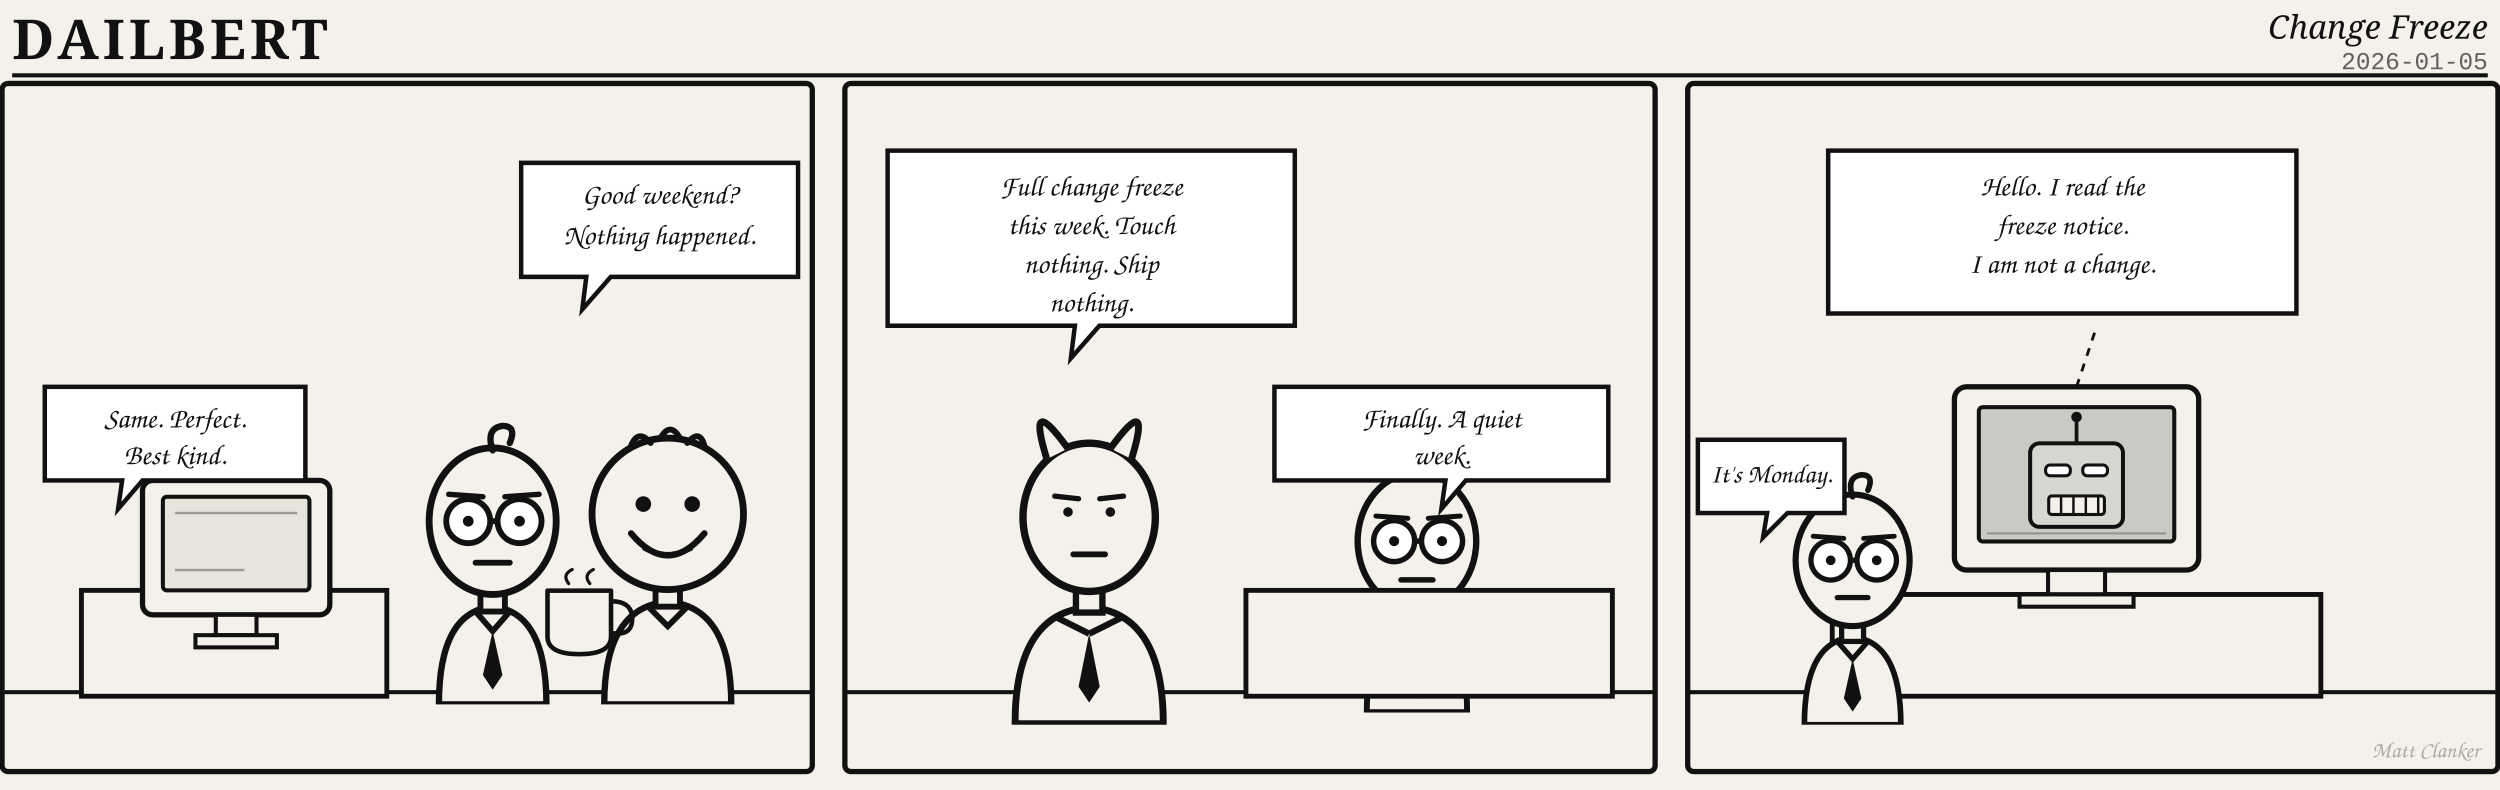
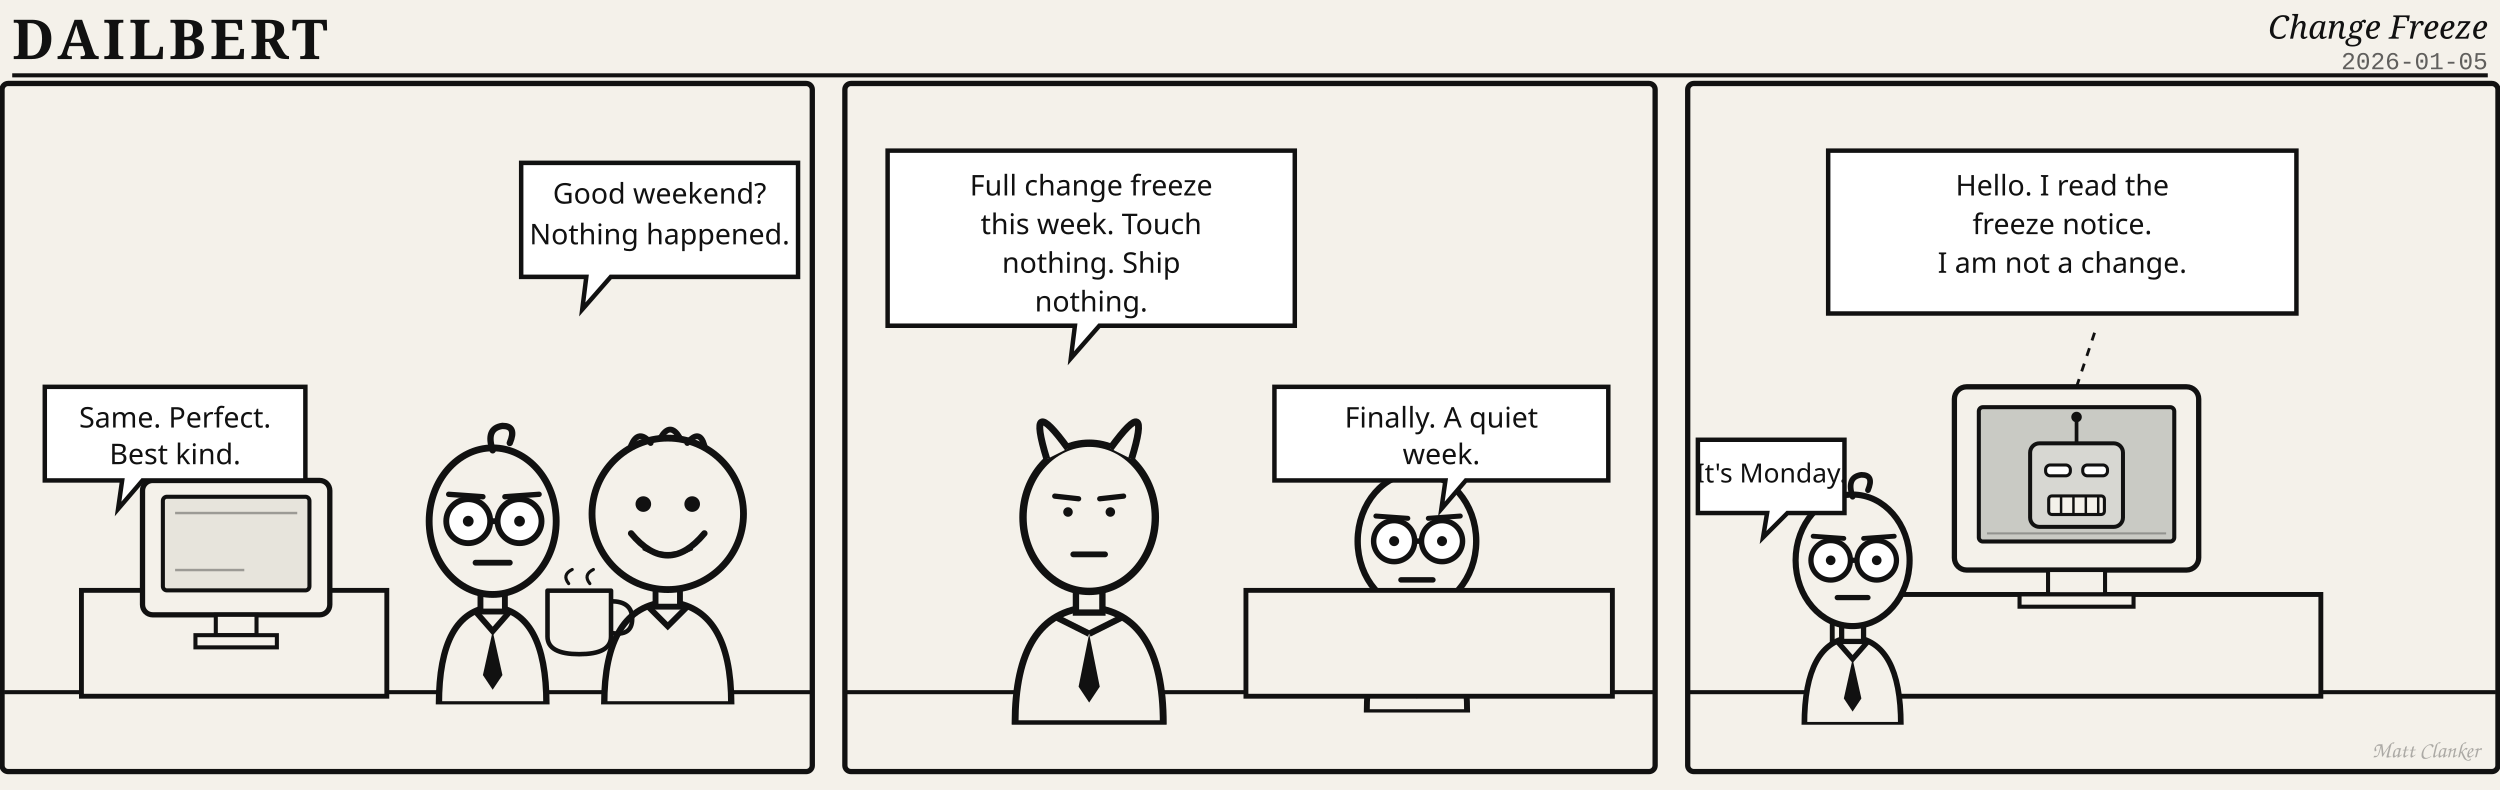
<svg xmlns="http://www.w3.org/2000/svg" viewBox="0 0 1228 388" width="1228" height="388" font-family="Georgia,serif">
  <rect width="1228" height="388" fill="#f4f1ea" />
  <text x="6" y="29" font-family="Georgia,serif" font-weight="bold" font-size="27" letter-spacing="2" fill="#111">DAILBERT</text>
  <text x="1222" y="19" text-anchor="end" font-family="Georgia,serif" font-style="italic" font-size="16" fill="#111">Change Freeze</text>
  <text x="1222" y="34" text-anchor="end" font-family="'Courier New',monospace" font-size="12" fill="#111" opacity="0.65">2026-01-05</text>
  <line x1="6" y1="37" x2="1222" y2="37" stroke="#111" stroke-width="2" />
  <g transform="translate(0,40)">
    <defs>
      <symbol id="dailbert" viewBox="0 0 100 130">
        <path d="M28 130 Q28 92 50 90 Q72 92 72 130 Z" fill="#f4f1ea" stroke="#111" stroke-width="2.6" stroke-linejoin="round" />
        <path d="M43 92 L50 100 L57 92" fill="none" stroke="#111" stroke-width="2.4" />
        <path d="M50 100 L46 118 L50 124 L54 118 Z" fill="#111" />
        <rect x="45" y="82" width="10" height="10" fill="#f4f1ea" stroke="#111" stroke-width="2.4" />
        <ellipse cx="50" cy="55" rx="26" ry="30" fill="#f4f1ea" stroke="#111" stroke-width="2.8" />
        <path d="M50 26 Q47 17 54 16 Q60 16 57 23" fill="none" stroke="#111" stroke-width="2.6" stroke-linecap="round" />
        <circle cx="40" cy="55" r="9" fill="#fff" stroke="#111" stroke-width="2.4" />
        <circle cx="61" cy="55" r="9" fill="#fff" stroke="#111" stroke-width="2.4" />
        <line x1="49" y1="55" x2="52" y2="55" stroke="#111" stroke-width="2.4" />
        <circle cx="40" cy="55" r="2.2" fill="#111" />
        <circle cx="61" cy="55" r="2.2" fill="#111" />
        <line x1="32" y1="44" x2="46" y2="45" stroke="#111" stroke-width="2.2" stroke-linecap="round" />
        <line x1="55" y1="45" x2="69" y2="44" stroke="#111" stroke-width="2.2" stroke-linecap="round" />
        <line x1="43" y1="72" x2="57" y2="72" stroke="#111" stroke-width="2.4" stroke-linecap="round" />
      </symbol>
      <symbol id="doug" viewBox="0 0 100 130">
        <path d="M24 130 Q24 90 50 88 Q76 90 76 130 Z" fill="#f4f1ea" stroke="#111" stroke-width="2.6" stroke-linejoin="round" />
        <path d="M42 90 L50 98 L58 90" fill="none" stroke="#111" stroke-width="2.4" />
        <rect x="45" y="80" width="10" height="10" fill="#f4f1ea" stroke="#111" stroke-width="2.4" />
        <circle cx="50" cy="52" r="31" fill="#f4f1ea" stroke="#111" stroke-width="2.8" />
        <path d="M35 24 Q38 17 43 23" fill="none" stroke="#111" stroke-width="2.4" stroke-linecap="round" />
        <path d="M47 21 Q51 14 55 21" fill="none" stroke="#111" stroke-width="2.4" stroke-linecap="round" />
        <path d="M58 23 Q63 17 65 24" fill="none" stroke="#111" stroke-width="2.4" stroke-linecap="round" />
        <circle cx="40" cy="48" r="3.2" fill="#111" />
        <circle cx="60" cy="48" r="3.2" fill="#111" />
        <path d="M35 60 Q50 78 65 60" fill="none" stroke="#111" stroke-width="2.6" stroke-linecap="round" />
        <path d="M40 66 Q50 71 60 66" fill="none" stroke="#111" stroke-width="1.8" />
      </symbol>
      <symbol id="dougmug" viewBox="0 0 60 60">
        <path d="M8 14 H44 V40 Q44 50 26 50 Q8 50 8 40 Z" fill="#f4f1ea" stroke="#111" stroke-width="2.6" stroke-linejoin="round" />
        <path d="M44 20 Q56 20 56 30 Q56 40 44 38" fill="none" stroke="#111" stroke-width="2.6" />
        <path d="M20 10 Q16 5 22 2" fill="none" stroke="#111" stroke-width="1.8" stroke-linecap="round" />
        <path d="M32 10 Q28 5 34 2" fill="none" stroke="#111" stroke-width="1.8" stroke-linecap="round" />
      </symbol>
      <symbol id="boss" viewBox="0 0 100 130">
        <path d="M22 130 Q22 88 50 86 Q78 88 78 130 Z" fill="#f4f1ea" stroke="#111" stroke-width="2.6" stroke-linejoin="round" />
        <path d="M50 96 L38 90 M50 96 L62 90" fill="none" stroke="#111" stroke-width="2.4" />
        <path d="M50 96 L46 116 L50 122 L54 116 Z" fill="#111" />
        <rect x="45" y="78" width="10" height="10" fill="#f4f1ea" stroke="#111" stroke-width="2.4" />
        <ellipse cx="50" cy="52" rx="25" ry="28" fill="#f4f1ea" stroke="#111" stroke-width="2.8" />
        <path d="M34 30 Q26 4 42 26" fill="#f4f1ea" stroke="#111" stroke-width="2.6" stroke-linejoin="round" />
        <path d="M66 30 Q74 4 58 26" fill="#f4f1ea" stroke="#111" stroke-width="2.6" stroke-linejoin="round" />
        <circle cx="42" cy="50" r="1.8" fill="#111" />
        <circle cx="58" cy="50" r="1.8" fill="#111" />
        <line x1="37" y1="44" x2="46" y2="45" stroke="#111" stroke-width="2" stroke-linecap="round" />
        <line x1="54" y1="45" x2="63" y2="44" stroke="#111" stroke-width="2" stroke-linecap="round" />
        <line x1="44" y1="66" x2="56" y2="66" stroke="#111" stroke-width="2.2" stroke-linecap="round" />
      </symbol>
      <symbol id="clanker" viewBox="0 0 100 100">
        <rect x="20" y="26" width="60" height="54" rx="6" fill="#d7d7d2" stroke="#111" stroke-width="2.6" />
        <line x1="50" y1="26" x2="50" y2="12" stroke="#111" stroke-width="2.4" />
        <circle cx="50" cy="9" r="3.4" fill="#111" />
        <rect x="30" y="40" width="16" height="7" rx="3" fill="#fff" stroke="#111" stroke-width="2" />
        <rect x="54" y="40" width="16" height="7" rx="3" fill="#fff" stroke="#111" stroke-width="2" />
        <rect x="32" y="60" width="36" height="12" rx="2" fill="#f4f1ea" stroke="#111" stroke-width="2" />
        <line x1="40" y1="60" x2="40" y2="72" stroke="#111" stroke-width="1.6" />
        <line x1="48" y1="60" x2="48" y2="72" stroke="#111" stroke-width="1.6" />
        <line x1="56" y1="60" x2="56" y2="72" stroke="#111" stroke-width="1.6" />
        <line x1="64" y1="60" x2="64" y2="72" stroke="#111" stroke-width="1.6" />
      </symbol>
    </defs>
    <g>
      <rect x="1" y="1" width="398" height="338" rx="3" fill="#f4f1ea" stroke="#111" stroke-width="2.6" />
      <clipPath id="clip1">
        <rect x="2" y="2" width="396" height="336" rx="3" />
      </clipPath>
      <g clip-path="url(#clip1)">
        <line x1="2" y1="300" x2="398" y2="300" stroke="#111" stroke-width="2" />
        <rect x="40" y="250" width="150" height="52" fill="#f4f1ea" stroke="#111" stroke-width="2.4" />
        <rect x="70" y="196" width="92" height="66" rx="5" fill="#f4f1ea" stroke="#111" stroke-width="2.6" />
        <rect x="80" y="204" width="72" height="46" rx="2" fill="#e7e4dc" stroke="#111" stroke-width="2" />
        <rect x="106" y="262" width="20" height="10" fill="#f4f1ea" stroke="#111" stroke-width="2" />
        <rect x="96" y="272" width="40" height="6" fill="#f4f1ea" stroke="#111" stroke-width="2" />
        <line x1="86" y1="212" x2="146" y2="212" stroke="#111" stroke-width="1.2" opacity="0.35" />
        <line x1="86" y1="240" x2="120" y2="240" stroke="#111" stroke-width="1.2" opacity="0.35" />
        <use href="#dailbert" x="182" y="150" width="120" height="156" />
        <use href="#doug" x="268" y="150" width="120" height="156" />
        <use href="#dougmug" x="262" y="238" width="52" height="52" />
        <path d="M256 40 H392 V96 H300 L286 112 L288 96 H256 Z" fill="#fff" stroke="#111" stroke-width="2.2" />
-         <text x="324" y="60" text-anchor="middle" font-family="'Comic Sans MS','Segoe Print',cursive" font-size="14" fill="#111">Good weekend?</text>
-         <text x="324" y="80" text-anchor="middle" font-family="'Comic Sans MS','Segoe Print',cursive" font-size="14" fill="#111">Nothing happened.</text>
+         <text x="324" y="60" text-anchor="middle" font-family="'Comic Sans MS','Chalkboard SE','Comic Neue',sans-serif" font-size="14" fill="#111">Good weekend?</text>
+         <text x="324" y="80" text-anchor="middle" font-family="'Comic Sans MS','Chalkboard SE','Comic Neue',sans-serif" font-size="14" fill="#111">Nothing happened.</text>
        <path d="M22 150 H150 V196 H70 L58 210 L60 196 H22 Z" fill="#fff" stroke="#111" stroke-width="2.2" />
-         <text x="86" y="170" text-anchor="middle" font-family="'Comic Sans MS','Segoe Print',cursive" font-size="14" fill="#111">Same. Perfect.</text>
-         <text x="86" y="188" text-anchor="middle" font-family="'Comic Sans MS','Segoe Print',cursive" font-size="14" fill="#111">Best kind.</text>
+         <text x="86" y="170" text-anchor="middle" font-family="'Comic Sans MS','Chalkboard SE','Comic Neue',sans-serif" font-size="14" fill="#111">Same. Perfect.</text>
+         <text x="86" y="188" text-anchor="middle" font-family="'Comic Sans MS','Chalkboard SE','Comic Neue',sans-serif" font-size="14" fill="#111">Best kind.</text>
      </g>
    </g>
    <g>
      <rect x="415" y="1" width="398" height="338" rx="3" fill="#f4f1ea" stroke="#111" stroke-width="2.6" />
      <clipPath id="clip2">
        <rect x="416" y="2" width="396" height="336" rx="3" />
      </clipPath>
      <g clip-path="url(#clip2)">
        <line x1="416" y1="300" x2="812" y2="300" stroke="#111" stroke-width="2" />
        <use href="#boss" x="470" y="146" width="130" height="170" />
        <use href="#dailbert" x="640" y="164" width="112" height="146" />
        <rect x="612" y="250" width="180" height="52" fill="#f4f1ea" stroke="#111" stroke-width="2.4" />
        <path d="M436 34 H636 V120 H540 L526 136 L528 120 H436 Z" fill="#fff" stroke="#111" stroke-width="2.2" />
-         <text x="536" y="56" text-anchor="middle" font-family="'Comic Sans MS','Segoe Print',cursive" font-size="14" fill="#111">Full change freeze</text>
-         <text x="536" y="75" text-anchor="middle" font-family="'Comic Sans MS','Segoe Print',cursive" font-size="14" fill="#111">this week. Touch</text>
-         <text x="536" y="94" text-anchor="middle" font-family="'Comic Sans MS','Segoe Print',cursive" font-size="14" fill="#111">nothing. Ship</text>
-         <text x="536" y="113" text-anchor="middle" font-family="'Comic Sans MS','Segoe Print',cursive" font-size="14" fill="#111">nothing.</text>
+         <text x="536" y="56" text-anchor="middle" font-family="'Comic Sans MS','Chalkboard SE','Comic Neue',sans-serif" font-size="14" fill="#111">Full change freeze</text>
+         <text x="536" y="75" text-anchor="middle" font-family="'Comic Sans MS','Chalkboard SE','Comic Neue',sans-serif" font-size="14" fill="#111">this week. Touch</text>
+         <text x="536" y="94" text-anchor="middle" font-family="'Comic Sans MS','Chalkboard SE','Comic Neue',sans-serif" font-size="14" fill="#111">nothing. Ship</text>
+         <text x="536" y="113" text-anchor="middle" font-family="'Comic Sans MS','Chalkboard SE','Comic Neue',sans-serif" font-size="14" fill="#111">nothing.</text>
        <path d="M626 150 H790 V196 H720 L708 210 L710 196 H626 Z" fill="#fff" stroke="#111" stroke-width="2.2" />
-         <text x="708" y="170" text-anchor="middle" font-family="'Comic Sans MS','Segoe Print',cursive" font-size="14" fill="#111">Finally. A quiet</text>
-         <text x="708" y="188" text-anchor="middle" font-family="'Comic Sans MS','Segoe Print',cursive" font-size="14" fill="#111">week.</text>
+         <text x="708" y="170" text-anchor="middle" font-family="'Comic Sans MS','Chalkboard SE','Comic Neue',sans-serif" font-size="14" fill="#111">Finally. A quiet</text>
+         <text x="708" y="188" text-anchor="middle" font-family="'Comic Sans MS','Chalkboard SE','Comic Neue',sans-serif" font-size="14" fill="#111">week.</text>
      </g>
    </g>
    <g>
      <rect x="829" y="1" width="398" height="338" rx="3" fill="#f4f1ea" stroke="#111" stroke-width="2.6" />
      <clipPath id="clip3">
        <rect x="830" y="2" width="396" height="336" rx="3" />
      </clipPath>
      <g clip-path="url(#clip3)">
        <line x1="830" y1="300" x2="1226" y2="300" stroke="#111" stroke-width="2" />
        <rect x="900" y="252" width="240" height="50" fill="#f4f1ea" stroke="#111" stroke-width="2.4" />
        <rect x="960" y="150" width="120" height="90" rx="6" fill="#f4f1ea" stroke="#111" stroke-width="2.6" />
        <rect x="972" y="160" width="96" height="66" rx="2" fill="#c9cac4" stroke="#111" stroke-width="2" />
        <rect x="1006" y="240" width="28" height="12" fill="#f4f1ea" stroke="#111" stroke-width="2" />
        <rect x="992" y="252" width="56" height="6" fill="#f4f1ea" stroke="#111" stroke-width="2" />
        <use href="#clanker" x="982" y="158" width="76" height="76" />
        <line x1="976" y1="222" x2="1064" y2="222" stroke="#111" stroke-width="1" opacity="0.3" />
        <use href="#dailbert" x="856" y="176" width="108" height="140" />
        <line x1="1020" y1="150" x2="1030" y2="120" stroke="#111" stroke-width="1.4" stroke-dasharray="4 4" />
        <rect x="898" y="34" width="230" height="80" fill="#fff" stroke="#111" stroke-width="2.2" />
-         <text x="1013" y="56" text-anchor="middle" font-family="'Comic Sans MS','Segoe Print',cursive" font-size="14" fill="#111">Hello. I read the</text>
-         <text x="1013" y="75" text-anchor="middle" font-family="'Comic Sans MS','Segoe Print',cursive" font-size="14" fill="#111">freeze notice.</text>
-         <text x="1013" y="94" text-anchor="middle" font-family="'Comic Sans MS','Segoe Print',cursive" font-size="14" fill="#111">I am not a change.</text>
+         <text x="1013" y="56" text-anchor="middle" font-family="'Comic Sans MS','Chalkboard SE','Comic Neue',sans-serif" font-size="14" fill="#111">Hello. I read the</text>
+         <text x="1013" y="75" text-anchor="middle" font-family="'Comic Sans MS','Chalkboard SE','Comic Neue',sans-serif" font-size="14" fill="#111">freeze notice.</text>
+         <text x="1013" y="94" text-anchor="middle" font-family="'Comic Sans MS','Chalkboard SE','Comic Neue',sans-serif" font-size="14" fill="#111">I am not a change.</text>
        <path d="M834 176 H906 V212 H878 L866 224 L868 212 H834 Z" fill="#fff" stroke="#111" stroke-width="2.2" />
-         <text x="870" y="197" text-anchor="middle" font-family="'Comic Sans MS','Segoe Print',cursive" font-size="13" fill="#111">It's Monday.</text>
+         <text x="870" y="197" text-anchor="middle" font-family="'Comic Sans MS','Chalkboard SE','Comic Neue',sans-serif" font-size="13" fill="#111">It's Monday.</text>
      </g>
    </g>
  </g>
  <text x="1218" y="372" text-anchor="end" font-family="'Segoe Script','Comic Sans MS',cursive" font-style="italic" font-size="11" fill="#111" opacity="0.32">Matt Clanker</text>
</svg>
